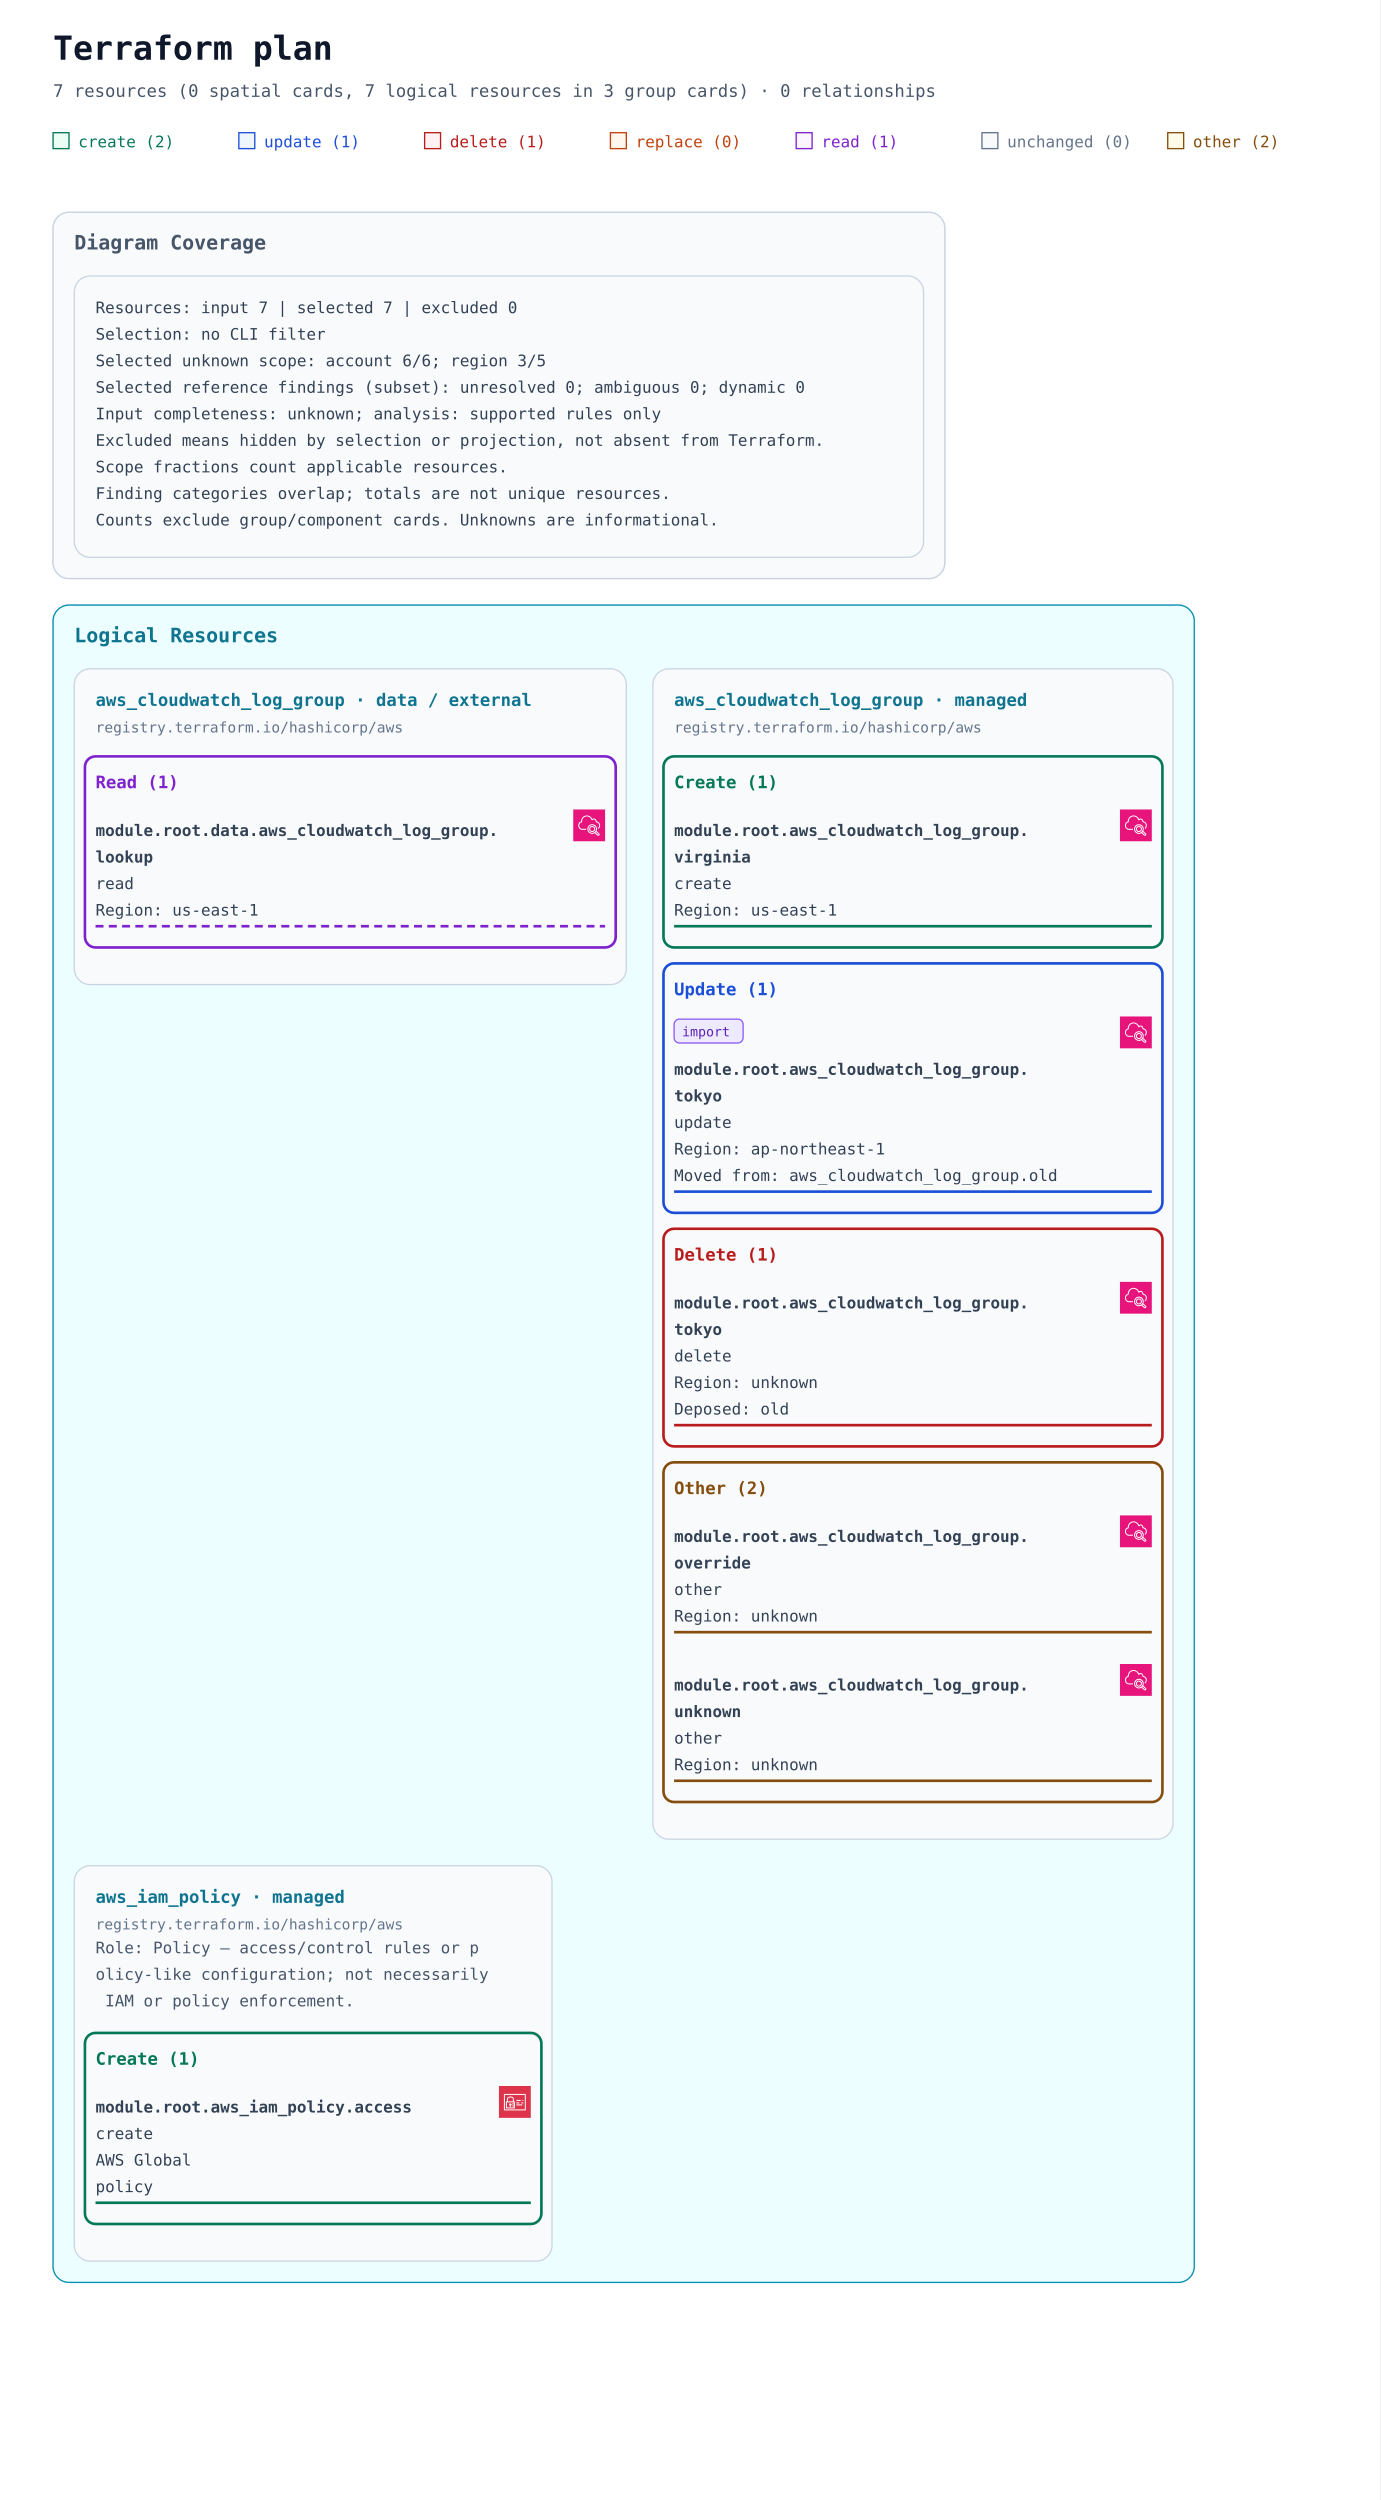
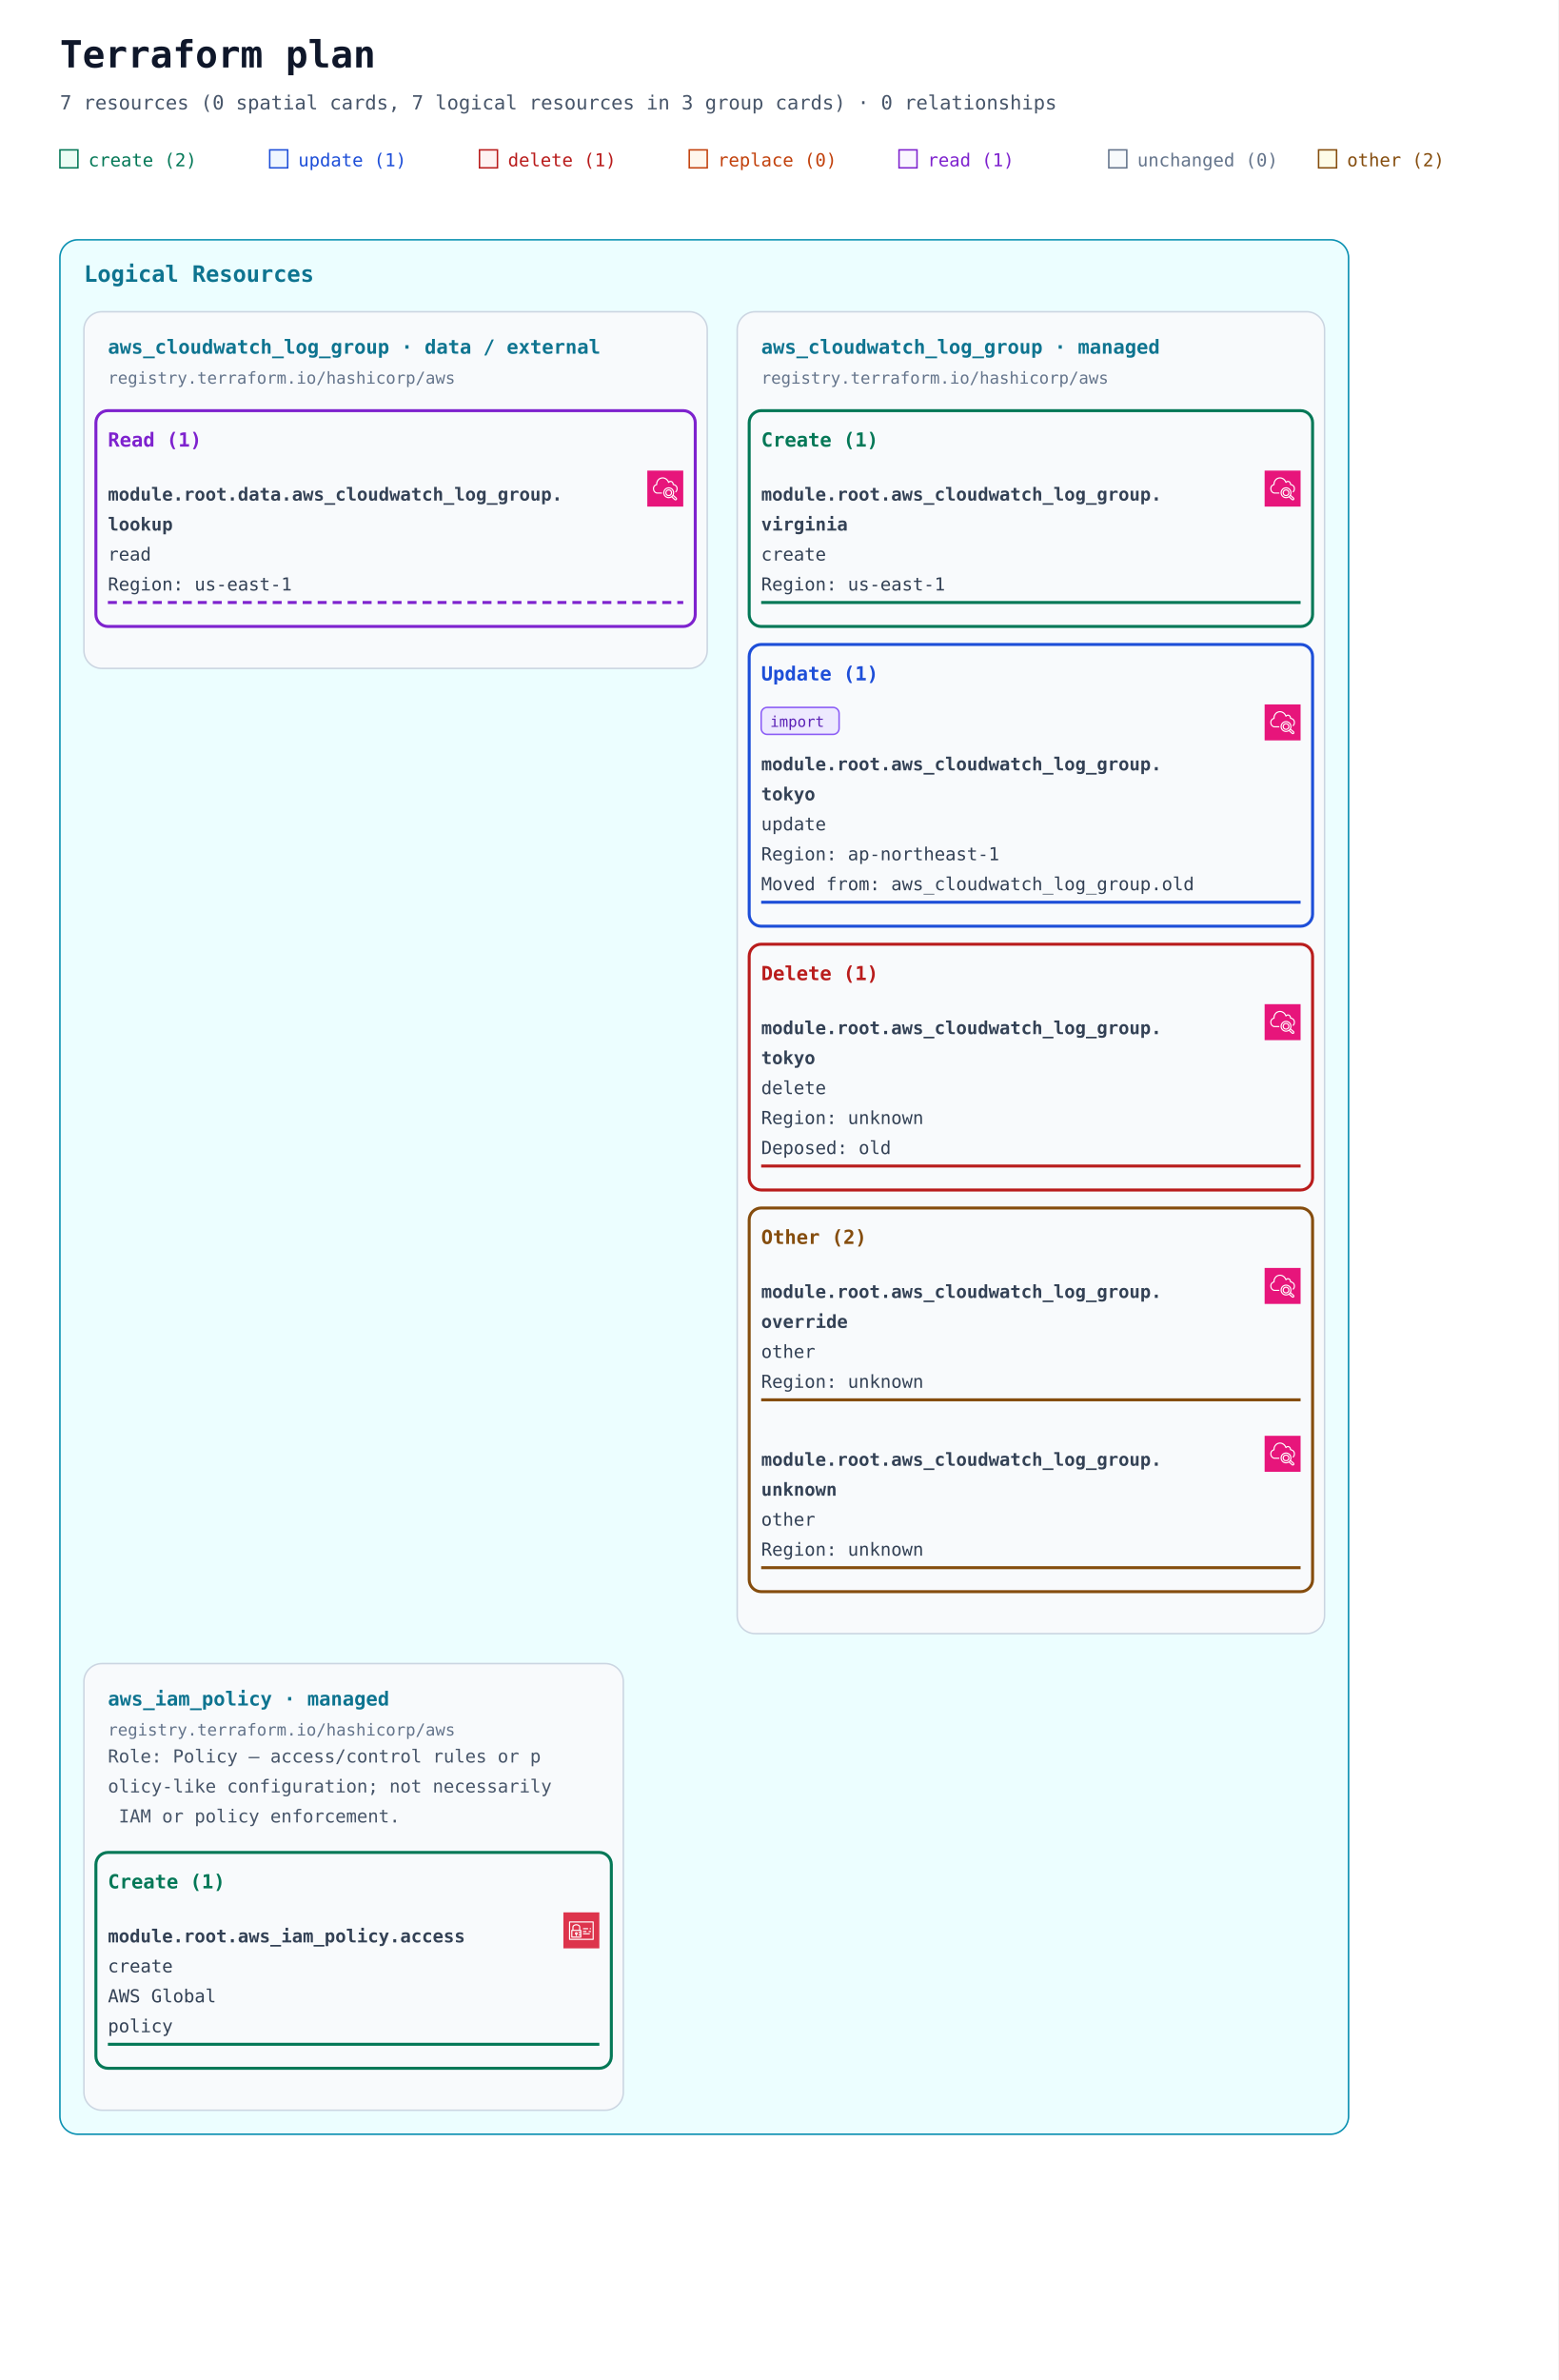
- <svg xmlns="http://www.w3.org/2000/svg" width="1040" height="1884" viewBox="0 0 1040 1884" role="img" aria-labelledby="title description">
+ <svg xmlns="http://www.w3.org/2000/svg" width="1040" height="1588" viewBox="0 0 1040 1588" role="img" aria-labelledby="title description">
  <defs>
    <marker id="arrow" viewBox="0 0 10 10" refX="9" refY="5" markerWidth="7" markerHeight="7" markerUnits="userSpaceOnUse" orient="auto-start-reverse">
      <path d="M 0 0 L 10 5 L 0 10 z" fill="#94a3b8" />
    </marker>
    <symbol id="planorama-icon-aws-iam" viewBox="0 0 64 64">
      <g>
        <g id="planorama-icon-aws-iam-local-49636f6e2d4172636869746563747572652f34382f417263685f4157532d4964656e746974792d616e642d4163636573732d4d616e6167656d656e745f3438" stroke="none" stroke-width="1" fill="none" fill-rule="evenodd">
          <g id="planorama-icon-aws-iam-local-49636f6e2d4172636869746563747572652d42472f34382f53656375726974792d4964656e746974792d436f6d706c69616e6365" fill="#DD344C">
            <rect id="planorama-icon-aws-iam-local-52656374616e676c65" x="0" y="0" width="64" height="64" />
          </g>
          <path d="M12,47 L52,47 L52,18 L12,18 L12,47 Z M54,17 L54,48 C54,48.552 53.553,49 53,49 L11,49 C10.447,49 10,48.552 10,48 L10,17 C10,16.448 10.447,16 11,16 L53,16 C53.553,16 54,16.448 54,17 L54,17 Z M35,39 L47,39 L47,37 L35,37 L35,39 Z M45,35 L49,35 L49,33 L45,33 L45,35 Z M35,35 L41,35 L41,33 L35,33 L35,35 Z M22.5,37.5 C22.5,37.776 22.725,38 23,38 C23.275,38 23.5,37.776 23.5,37.5 C23.5,37.224 23.275,37 23,37 C22.725,37 22.5,37.224 22.5,37.5 L22.5,37.5 Z M25.5,37.5 C25.5,38.522 24.882,39.401 24,39.788 L24,42 L22,42 L22,39.788 C21.118,39.401 20.5,38.522 20.5,37.5 C20.5,36.122 21.621,35 23,35 C24.379,35 25.5,36.122 25.5,37.5 L25.5,37.5 Z M16,42.995 L29.995,43 L29.996,41 L27,41 L27,39 L29.997,39 L29.998,37 L27,37 L27,35 L29.999,35 L30,33.005 L16.005,33 L16,42.995 Z M18,31.001 L28.001,31.004 L28.002,26 C28.002,24.976 27.2,24.273 26.722,23.945 C25.847,23.345 24.174,23 23.002,23 L23,23 C20.873,23 18.003,24.232 18.002,26 L18,31.001 Z M14.293,44.701 C14.105,44.513 14,44.259 14,43.994 L14.005,32 C14.005,31.447 14.453,31 15.005,31 L16,31 L16.002,26 C16.003,22.911 19.876,21 23,21 L23.002,21 C24.567,21 26.653,21.473 27.854,22.295 C29.239,23.246 30.003,24.562 30.002,26 L30.001,31.005 L31,31.006 C31.266,31.006 31.52,31.111 31.707,31.299 C31.895,31.487 32,31.741 32,32.006 L31.995,44 C31.995,44.553 31.547,45 30.995,45 L15,44.994 C14.734,44.994 14.48,44.889 14.293,44.701 L14.293,44.701 Z M47,30 L49,30 L49,28 L47,28 L47,30 Z M35,30 L44,30 L44,28 L35,28 L35,30 Z" id="planorama-icon-aws-iam-local-4157532d4964656e746974792d616e642d4163636573732d4d616e6167656d656e745f49636f6e5f34385f5371756964" fill="#FFFFFF" />
        </g>
      </g>
    </symbol>
    <symbol id="planorama-icon-aws-monitoring" viewBox="0 0 64 64">
      <g>
        <g id="planorama-icon-aws-monitoring-local-49636f6e2d4172636869746563747572652f34382f417263685f416d617a6f6e2d436c6f756457617463685f3438" stroke="none" stroke-width="1" fill="none" fill-rule="evenodd">
          <g id="planorama-icon-aws-monitoring-local-49636f6e2d4172636869746563747572652d42472f34382f4d616e6167656d656e742d476f7665726e616e6365" fill="#E7157B">
            <rect id="planorama-icon-aws-monitoring-local-52656374616e676c65" x="0" y="0" width="64" height="64" />
          </g>
          <path d="M42.184,39.381 C42.184,37.128 40.347,35.295 38.089,35.295 C35.831,35.295 33.995,37.128 33.995,39.381 C33.995,41.634 35.831,43.467 38.089,43.467 C40.347,43.467 42.184,41.634 42.184,39.381 L42.184,39.381 Z M44.184,39.381 C44.184,42.734 41.45,45.462 38.089,45.462 C34.729,45.462 31.995,42.734 31.995,39.381 C31.995,36.028 34.729,33.3 38.089,33.3 C41.45,33.3 44.184,36.028 44.184,39.381 L44.184,39.381 Z M50.743,49.616 L45.846,45.216 C45.524,45.64 45.17,46.038 44.785,46.405 L49.671,50.803 C49.997,51.095 50.505,51.071 50.802,50.744 C51.096,50.418 51.07,49.911 50.743,49.616 L50.743,49.616 Z M38.089,47.092 C42.351,47.092 45.818,43.632 45.818,39.381 C45.818,35.13 42.351,31.671 38.089,31.671 C33.829,31.671 30.362,35.13 30.362,39.381 C30.362,43.632 33.829,47.092 38.089,47.092 L38.089,47.092 Z M52.081,48.134 C53.227,49.167 53.319,50.936 52.288,52.08 C51.735,52.69 50.971,53 50.205,53 C49.538,53 48.868,52.766 48.333,52.287 L43.172,47.641 C41.691,48.552 39.954,49.087 38.089,49.087 C32.725,49.087 28.362,44.733 28.362,39.381 C28.362,34.029 32.725,29.675 38.089,29.675 C43.454,29.675 47.818,34.029 47.818,39.381 C47.818,40.845 47.482,42.229 46.897,43.476 L52.081,48.134 Z M17.697,23.538 C17.697,23.939 17.72,24.338 17.767,24.723 C17.802,25.006 17.713,25.291 17.524,25.505 C17.375,25.671 17.177,25.783 16.961,25.824 C15.084,26.308 12,27.772 12,32.157 C12,35.48 13.836,37.314 15.377,38.268 C16.049,38.69 16.64,38.905 17.138,38.91 L26.127,38.91 L26.127,40.906 L17.127,40.906 C16.243,40.897 15.3,40.577 14.317,39.959 C12.708,38.964 10,36.621 10,32.157 C10,26.888 13.526,24.864 15.71,24.117 C15.702,23.924 15.697,23.731 15.697,23.538 C15.697,19.16 18.673,14.622 22.621,12.978 C27.232,11.051 32.119,12.007 35.687,15.534 C36.734,16.567 37.604,17.808 38.285,19.236 C39.203,18.551 40.304,18.175 41.459,18.175 C43.874,18.175 46.587,19.968 47.122,23.89 C50.58,24.722 54,27.278 54,32.217 C54,35.108 52.864,37.457 50.713,39.009 L49.541,37.393 C51.173,36.214 52,34.473 52,32.217 C52,27.239 47.811,26 46.01,25.698 C45.743,25.653 45.505,25.502 45.351,25.279 C45.208,25.072 45.15,24.818 45.186,24.571 C44.931,21.532 43.141,20.17 41.459,20.17 C40.402,20.17 39.409,20.686 38.734,21.586 C38.514,21.879 38.156,22.03 37.786,21.975 C37.422,21.921 37.118,21.672 36.993,21.326 C36.359,19.574 35.446,18.103 34.281,16.951 C32.851,15.54 28.933,12.507 23.391,14.819 C20.198,16.149 17.697,19.978 17.697,23.538 L17.697,23.538 Z" id="planorama-icon-aws-monitoring-local-416d617a6f6e2d436c6f756457617463685f49636f6e5f34385f5371756964" fill="#FFFFFF" />
        </g>
      </g>
    </symbol>
  </defs>
  <rect width="100%" height="100%" fill="#ffffff" />
  <g font-family="ui-monospace, SFMono-Regular, Consolas, monospace">
    <text x="40" y="45" font-size="25" font-weight="700" fill="#0f172a">Terraform plan</text>
    <text x="40" y="73" font-size="13" fill="#475569">7 resources (0 spatial cards, 7 logical resources in 3 group cards) · 0 relationships</text>
    <rect x="40" y="100" width="12" height="12" fill="#ecfdf5" stroke="#047857" />
    <text x="59" y="111" font-size="12" fill="#047857">create (2)</text>
    <rect x="180" y="100" width="12" height="12" fill="#eff6ff" stroke="#1d4ed8" />
    <text x="199" y="111" font-size="12" fill="#1d4ed8">update (1)</text>
    <rect x="320" y="100" width="12" height="12" fill="#fef2f2" stroke="#b91c1c" />
    <text x="339" y="111" font-size="12" fill="#b91c1c">delete (1)</text>
    <rect x="460" y="100" width="12" height="12" fill="#fff7ed" stroke="#c2410c" />
    <text x="479" y="111" font-size="12" fill="#c2410c">replace (0)</text>
    <rect x="600" y="100" width="12" height="12" fill="#faf5ff" stroke="#7e22ce" />
    <text x="619" y="111" font-size="12" fill="#7e22ce">read (1)</text>
    <rect x="740" y="100" width="12" height="12" fill="#f8fafc" stroke="#64748b" />
    <text x="759" y="111" font-size="12" fill="#64748b">unchanged (0)</text>
    <rect x="880" y="100" width="12" height="12" fill="#fefce8" stroke="#854d0e" />
    <text x="899" y="111" font-size="12" fill="#854d0e">other (2)</text>
    <g data-annotation-area="true">
      <g data-annotation-card="true" transform="translate(40 160)">
-         <rect width="672" height="276" rx="12" fill="#f8fafc" stroke="#cbd5e1" />
-         <g data-annotation-section="Diagram Coverage">
-           <rect width="672" height="276" rx="12" fill="#f8fafc" stroke="#cbd5e1" />
-           <text x="16" y="28" font-size="15" font-weight="700" fill="#475569">Diagram Coverage</text>
-           <g data-annotation-card="true" transform="translate(16 48)">
-             <rect width="640" height="212" rx="12" fill="#f8fafc" stroke="#cbd5e1" />
-             <text x="16" y="28" font-family="ui-monospace, Consolas, monospace" font-size="12" fill="#334155">Resources: input 7 | selected 7 | excluded 0</text>
-             <text x="16" y="48" font-family="ui-monospace, Consolas, monospace" font-size="12" fill="#334155">Selection: no CLI filter</text>
-             <text x="16" y="68" font-family="ui-monospace, Consolas, monospace" font-size="12" fill="#334155">Selected unknown scope: account 6/6; region 3/5</text>
-             <text x="16" y="88" font-family="ui-monospace, Consolas, monospace" font-size="12" fill="#334155">Selected reference findings (subset): unresolved 0; ambiguous 0; dynamic 0</text>
-             <text x="16" y="108" font-family="ui-monospace, Consolas, monospace" font-size="12" fill="#334155">Input completeness: unknown; analysis: supported rules only</text>
-             <text x="16" y="128" font-family="ui-monospace, Consolas, monospace" font-size="12" fill="#334155">Excluded means hidden by selection or projection, not absent from Terraform.</text>
-             <text x="16" y="148" font-family="ui-monospace, Consolas, monospace" font-size="12" fill="#334155">Scope fractions count applicable resources.</text>
-             <text x="16" y="168" font-family="ui-monospace, Consolas, monospace" font-size="12" fill="#334155">Finding categories overlap; totals are not unique resources.</text>
-             <text x="16" y="188" font-family="ui-monospace, Consolas, monospace" font-size="12" fill="#334155">Counts exclude group/component cards. Unknowns are informational.</text>
-           </g>
-         </g>
-       </g>
-       <g data-annotation-card="true" transform="translate(40 456)">
        <rect width="860" height="1264" rx="12" fill="#f8fafc" stroke="#cbd5e1" />
        <g data-annotation-section="Logical Resources">
          <rect width="860" height="1264" rx="12" fill="#ecfeff" stroke="#0891b2" />
          <text x="16" y="28" font-size="15" font-weight="700" fill="#0e7490">Logical Resources</text>
          <g data-annotation-card="true" transform="translate(16 48)">
            <rect width="416" height="238" rx="12" fill="#f8fafc" stroke="#cbd5e1" />
            <g data-logical-group="true" data-provider-source="registry.terraform.io/hashicorp/aws" data-resource-type="aws_cloudwatch_log_group" data-mode="data">
              <text x="16" y="28" font-size="13" font-weight="700" fill="#0e7490">aws_cloudwatch_log_group · data / external</text>
              <text x="16" y="48" font-size="11" fill="#64748b">registry.terraform.io/hashicorp/aws</text>
              <g data-action-section="read">
                <rect x="8" y="66" width="400" height="144" rx="8" fill="none" stroke="#7e22ce" stroke-width="2" />
                <text x="16" y="90" font-size="13" font-weight="700" fill="#7e22ce">Read (1)</text>
                <g id="resource-646174612e6177735f636c6f756477617463685f6c6f675f67726f75702e6c6f6f6b7570-current" data-architecture-id="terraform:646174612e6177735f636c6f756477617463685f6c6f675f67726f75702e6c6f6f6b7570-current" data-entity-kind="terraform" data-placement="logical" data-terraform-address="data.aws_cloudwatch_log_group.lookup" data-qualified-address="module.root.data.aws_cloudwatch_log_group.lookup" data-mode="data" transform="translate(0 98)" data-external="true">
                  <use href="#planorama-icon-aws-monitoring" x="376" y="8" width="24" height="24" aria-hidden="true" />
                  <text x="16" y="28" font-size="12" fill="#334155" xml:space="preserve" font-weight="700">module.root.data.aws_cloudwatch_log_group.</text>
                  <text x="16" y="48" font-size="12" fill="#334155" xml:space="preserve" font-weight="700">lookup</text>
                  <text x="16" y="68" font-size="12" fill="#334155" xml:space="preserve">read</text>
                  <text x="16" y="88" font-size="12" fill="#334155" xml:space="preserve">Region: us-east-1</text>
                  <line data-resource-underline="true" x1="16" y1="96" x2="400" y2="96" stroke="#7e22ce" stroke-width="2" stroke-dasharray="6 4" />
                </g>
              </g>
            </g>
          </g>
          <g data-annotation-card="true" transform="translate(452 48)">
            <rect width="392" height="882" rx="12" fill="#f8fafc" stroke="#cbd5e1" />
            <g data-logical-group="true" data-provider-source="registry.terraform.io/hashicorp/aws" data-resource-type="aws_cloudwatch_log_group" data-mode="managed">
              <text x="16" y="28" font-size="13" font-weight="700" fill="#0e7490">aws_cloudwatch_log_group · managed</text>
              <text x="16" y="48" font-size="11" fill="#64748b">registry.terraform.io/hashicorp/aws</text>
              <g data-action-section="create">
                <rect x="8" y="66" width="376" height="144" rx="8" fill="none" stroke="#047857" stroke-width="2" />
                <text x="16" y="90" font-size="13" font-weight="700" fill="#047857">Create (1)</text>
                <g id="resource-6177735f636c6f756477617463685f6c6f675f67726f75702e76697267696e6961-current" data-architecture-id="terraform:6177735f636c6f756477617463685f6c6f675f67726f75702e76697267696e6961-current" data-entity-kind="terraform" data-placement="logical" data-terraform-address="aws_cloudwatch_log_group.virginia" data-qualified-address="module.root.aws_cloudwatch_log_group.virginia" data-mode="managed" transform="translate(0 98)">
                  <use href="#planorama-icon-aws-monitoring" x="352" y="8" width="24" height="24" aria-hidden="true" />
                  <text x="16" y="28" font-size="12" fill="#334155" xml:space="preserve" font-weight="700">module.root.aws_cloudwatch_log_group.</text>
                  <text x="16" y="48" font-size="12" fill="#334155" xml:space="preserve" font-weight="700">virginia</text>
                  <text x="16" y="68" font-size="12" fill="#334155" xml:space="preserve">create</text>
                  <text x="16" y="88" font-size="12" fill="#334155" xml:space="preserve">Region: us-east-1</text>
                  <line data-resource-underline="true" x1="16" y1="96" x2="376" y2="96" stroke="#047857" stroke-width="2" />
                </g>
              </g>
              <g data-action-section="update">
                <rect x="8" y="222" width="376" height="188" rx="8" fill="none" stroke="#1d4ed8" stroke-width="2" />
                <text x="16" y="246" font-size="13" font-weight="700" fill="#1d4ed8">Update (1)</text>
                <g id="resource-6177735f636c6f756477617463685f6c6f675f67726f75702e746f6b796f-current" data-architecture-id="terraform:6177735f636c6f756477617463685f6c6f675f67726f75702e746f6b796f-current" data-entity-kind="terraform" data-placement="logical" data-terraform-address="aws_cloudwatch_log_group.tokyo" data-qualified-address="module.root.aws_cloudwatch_log_group.tokyo" data-mode="managed" transform="translate(0 254)" data-import="true" data-import-id-present="true" data-import-identity-present="false" data-import-unknown="false" data-previous-address="aws_cloudwatch_log_group.old">
                  <g data-import-badge="true">
                    <rect x="16" y="10" width="52" height="18" rx="4" fill="#ede9fe" stroke="#8b5cf6" />
                    <text x="22" y="23" font-size="10" fill="#5b21b6">import</text>
                  </g>
                  <use href="#planorama-icon-aws-monitoring" x="352" y="8" width="24" height="24" aria-hidden="true" />
                  <text x="16" y="52" font-size="12" fill="#334155" xml:space="preserve" font-weight="700">module.root.aws_cloudwatch_log_group.</text>
                  <text x="16" y="72" font-size="12" fill="#334155" xml:space="preserve" font-weight="700">tokyo</text>
                  <text x="16" y="92" font-size="12" fill="#334155" xml:space="preserve">update</text>
                  <text x="16" y="112" font-size="12" fill="#334155" xml:space="preserve">Region: ap-northeast-1</text>
                  <text x="16" y="132" font-size="12" fill="#334155" xml:space="preserve">Moved from: aws_cloudwatch_log_group.old</text>
                  <line data-resource-underline="true" x1="16" y1="140" x2="376" y2="140" stroke="#1d4ed8" stroke-width="2" />
                </g>
              </g>
              <g data-action-section="delete">
                <rect x="8" y="422" width="376" height="164" rx="8" fill="none" stroke="#b91c1c" stroke-width="2" />
                <text x="16" y="446" font-size="13" font-weight="700" fill="#b91c1c">Delete (1)</text>
                <g id="resource-6177735f636c6f756477617463685f6c6f675f67726f75702e746f6b796f-deposed-6f6c64" data-architecture-id="terraform:6177735f636c6f756477617463685f6c6f675f67726f75702e746f6b796f-deposed-6f6c64" data-entity-kind="terraform" data-placement="logical" data-terraform-address="aws_cloudwatch_log_group.tokyo" data-qualified-address="module.root.aws_cloudwatch_log_group.tokyo" data-mode="managed" transform="translate(0 454)" data-deposed-key="old">
                  <use href="#planorama-icon-aws-monitoring" x="352" y="8" width="24" height="24" aria-hidden="true" />
                  <text x="16" y="28" font-size="12" fill="#334155" xml:space="preserve" font-weight="700">module.root.aws_cloudwatch_log_group.</text>
                  <text x="16" y="48" font-size="12" fill="#334155" xml:space="preserve" font-weight="700">tokyo</text>
                  <text x="16" y="68" font-size="12" fill="#334155" xml:space="preserve">delete</text>
                  <text x="16" y="88" font-size="12" fill="#334155" xml:space="preserve">Region: unknown</text>
                  <text x="16" y="108" font-size="12" fill="#334155" xml:space="preserve">Deposed: old</text>
                  <line data-resource-underline="true" x1="16" y1="116" x2="376" y2="116" stroke="#b91c1c" stroke-width="2" />
                </g>
              </g>
              <g data-action-section="other">
                <rect x="8" y="598" width="376" height="256" rx="8" fill="none" stroke="#854d0e" stroke-width="2" />
                <text x="16" y="622" font-size="13" font-weight="700" fill="#854d0e">Other (2)</text>
                <g id="resource-6177735f636c6f756477617463685f6c6f675f67726f75702e6f76657272696465-current" data-architecture-id="terraform:6177735f636c6f756477617463685f6c6f675f67726f75702e6f76657272696465-current" data-entity-kind="terraform" data-placement="logical" data-terraform-address="aws_cloudwatch_log_group.override" data-qualified-address="module.root.aws_cloudwatch_log_group.override" data-mode="managed" transform="translate(0 630)">
                  <use href="#planorama-icon-aws-monitoring" x="352" y="8" width="24" height="24" aria-hidden="true" />
                  <text x="16" y="28" font-size="12" fill="#334155" xml:space="preserve" font-weight="700">module.root.aws_cloudwatch_log_group.</text>
                  <text x="16" y="48" font-size="12" fill="#334155" xml:space="preserve" font-weight="700">override</text>
                  <text x="16" y="68" font-size="12" fill="#334155" xml:space="preserve">other</text>
                  <text x="16" y="88" font-size="12" fill="#334155" xml:space="preserve">Region: unknown</text>
                  <line data-resource-underline="true" x1="16" y1="96" x2="376" y2="96" stroke="#854d0e" stroke-width="2" />
                </g>
                <g id="resource-6177735f636c6f756477617463685f6c6f675f67726f75702e756e6b6e6f776e-current" data-architecture-id="terraform:6177735f636c6f756477617463685f6c6f675f67726f75702e756e6b6e6f776e-current" data-entity-kind="terraform" data-placement="logical" data-terraform-address="aws_cloudwatch_log_group.unknown" data-qualified-address="module.root.aws_cloudwatch_log_group.unknown" data-mode="managed" transform="translate(0 742)">
                  <use href="#planorama-icon-aws-monitoring" x="352" y="8" width="24" height="24" aria-hidden="true" />
                  <text x="16" y="28" font-size="12" fill="#334155" xml:space="preserve" font-weight="700">module.root.aws_cloudwatch_log_group.</text>
                  <text x="16" y="48" font-size="12" fill="#334155" xml:space="preserve" font-weight="700">unknown</text>
                  <text x="16" y="68" font-size="12" fill="#334155" xml:space="preserve">other</text>
                  <text x="16" y="88" font-size="12" fill="#334155" xml:space="preserve">Region: unknown</text>
                  <line data-resource-underline="true" x1="16" y1="96" x2="376" y2="96" stroke="#854d0e" stroke-width="2" />
                </g>
              </g>
            </g>
          </g>
          <g data-annotation-card="true" transform="translate(16 950)">
            <rect width="360" height="298" rx="12" fill="#f8fafc" stroke="#cbd5e1" />
            <g data-logical-group="true" data-provider-source="registry.terraform.io/hashicorp/aws" data-resource-type="aws_iam_policy" data-mode="managed">
              <text x="16" y="28" font-size="13" font-weight="700" fill="#0e7490">aws_iam_policy · managed</text>
              <text x="16" y="48" font-size="11" fill="#64748b">registry.terraform.io/hashicorp/aws</text>
              <text data-role-explanation="true" x="16" y="66" font-size="12" fill="#475569" xml:space="preserve">Role: Policy — access/control rules or p</text>
              <text data-role-explanation="true" x="16" y="86" font-size="12" fill="#475569" xml:space="preserve">olicy-like configuration; not necessarily</text>
              <text data-role-explanation="true" x="16" y="106" font-size="12" fill="#475569" xml:space="preserve"> IAM or policy enforcement.</text>
              <g data-action-section="create">
                <rect x="8" y="126" width="344" height="144" rx="8" fill="none" stroke="#047857" stroke-width="2" />
                <text x="16" y="150" font-size="13" font-weight="700" fill="#047857">Create (1)</text>
                <g id="resource-6177735f69616d5f706f6c6963792e616363657373-current" data-architecture-id="terraform:6177735f69616d5f706f6c6963792e616363657373-current" data-entity-kind="terraform" data-placement="logical" data-terraform-address="aws_iam_policy.access" data-qualified-address="module.root.aws_iam_policy.access" data-mode="managed" transform="translate(0 158)" data-role="policy">
                  <use href="#planorama-icon-aws-iam" x="320" y="8" width="24" height="24" aria-hidden="true" />
                  <text x="16" y="28" font-size="12" fill="#334155" xml:space="preserve" font-weight="700">module.root.aws_iam_policy.access</text>
                  <text x="16" y="48" font-size="12" fill="#334155" xml:space="preserve">create</text>
                  <text x="16" y="68" font-size="12" fill="#334155" xml:space="preserve">AWS Global</text>
                  <text x="16" y="88" font-size="12" fill="#334155" xml:space="preserve">policy</text>
                  <line data-resource-underline="true" x1="16" y1="96" x2="344" y2="96" stroke="#047857" stroke-width="2" />
                </g>
              </g>
            </g>
          </g>
        </g>
      </g>
    </g>
-     <g data-architecture="true" transform="translate(0 1584)">
+     <g data-architecture="true" transform="translate(0 1288)">
</g>
  </g>
</svg>
